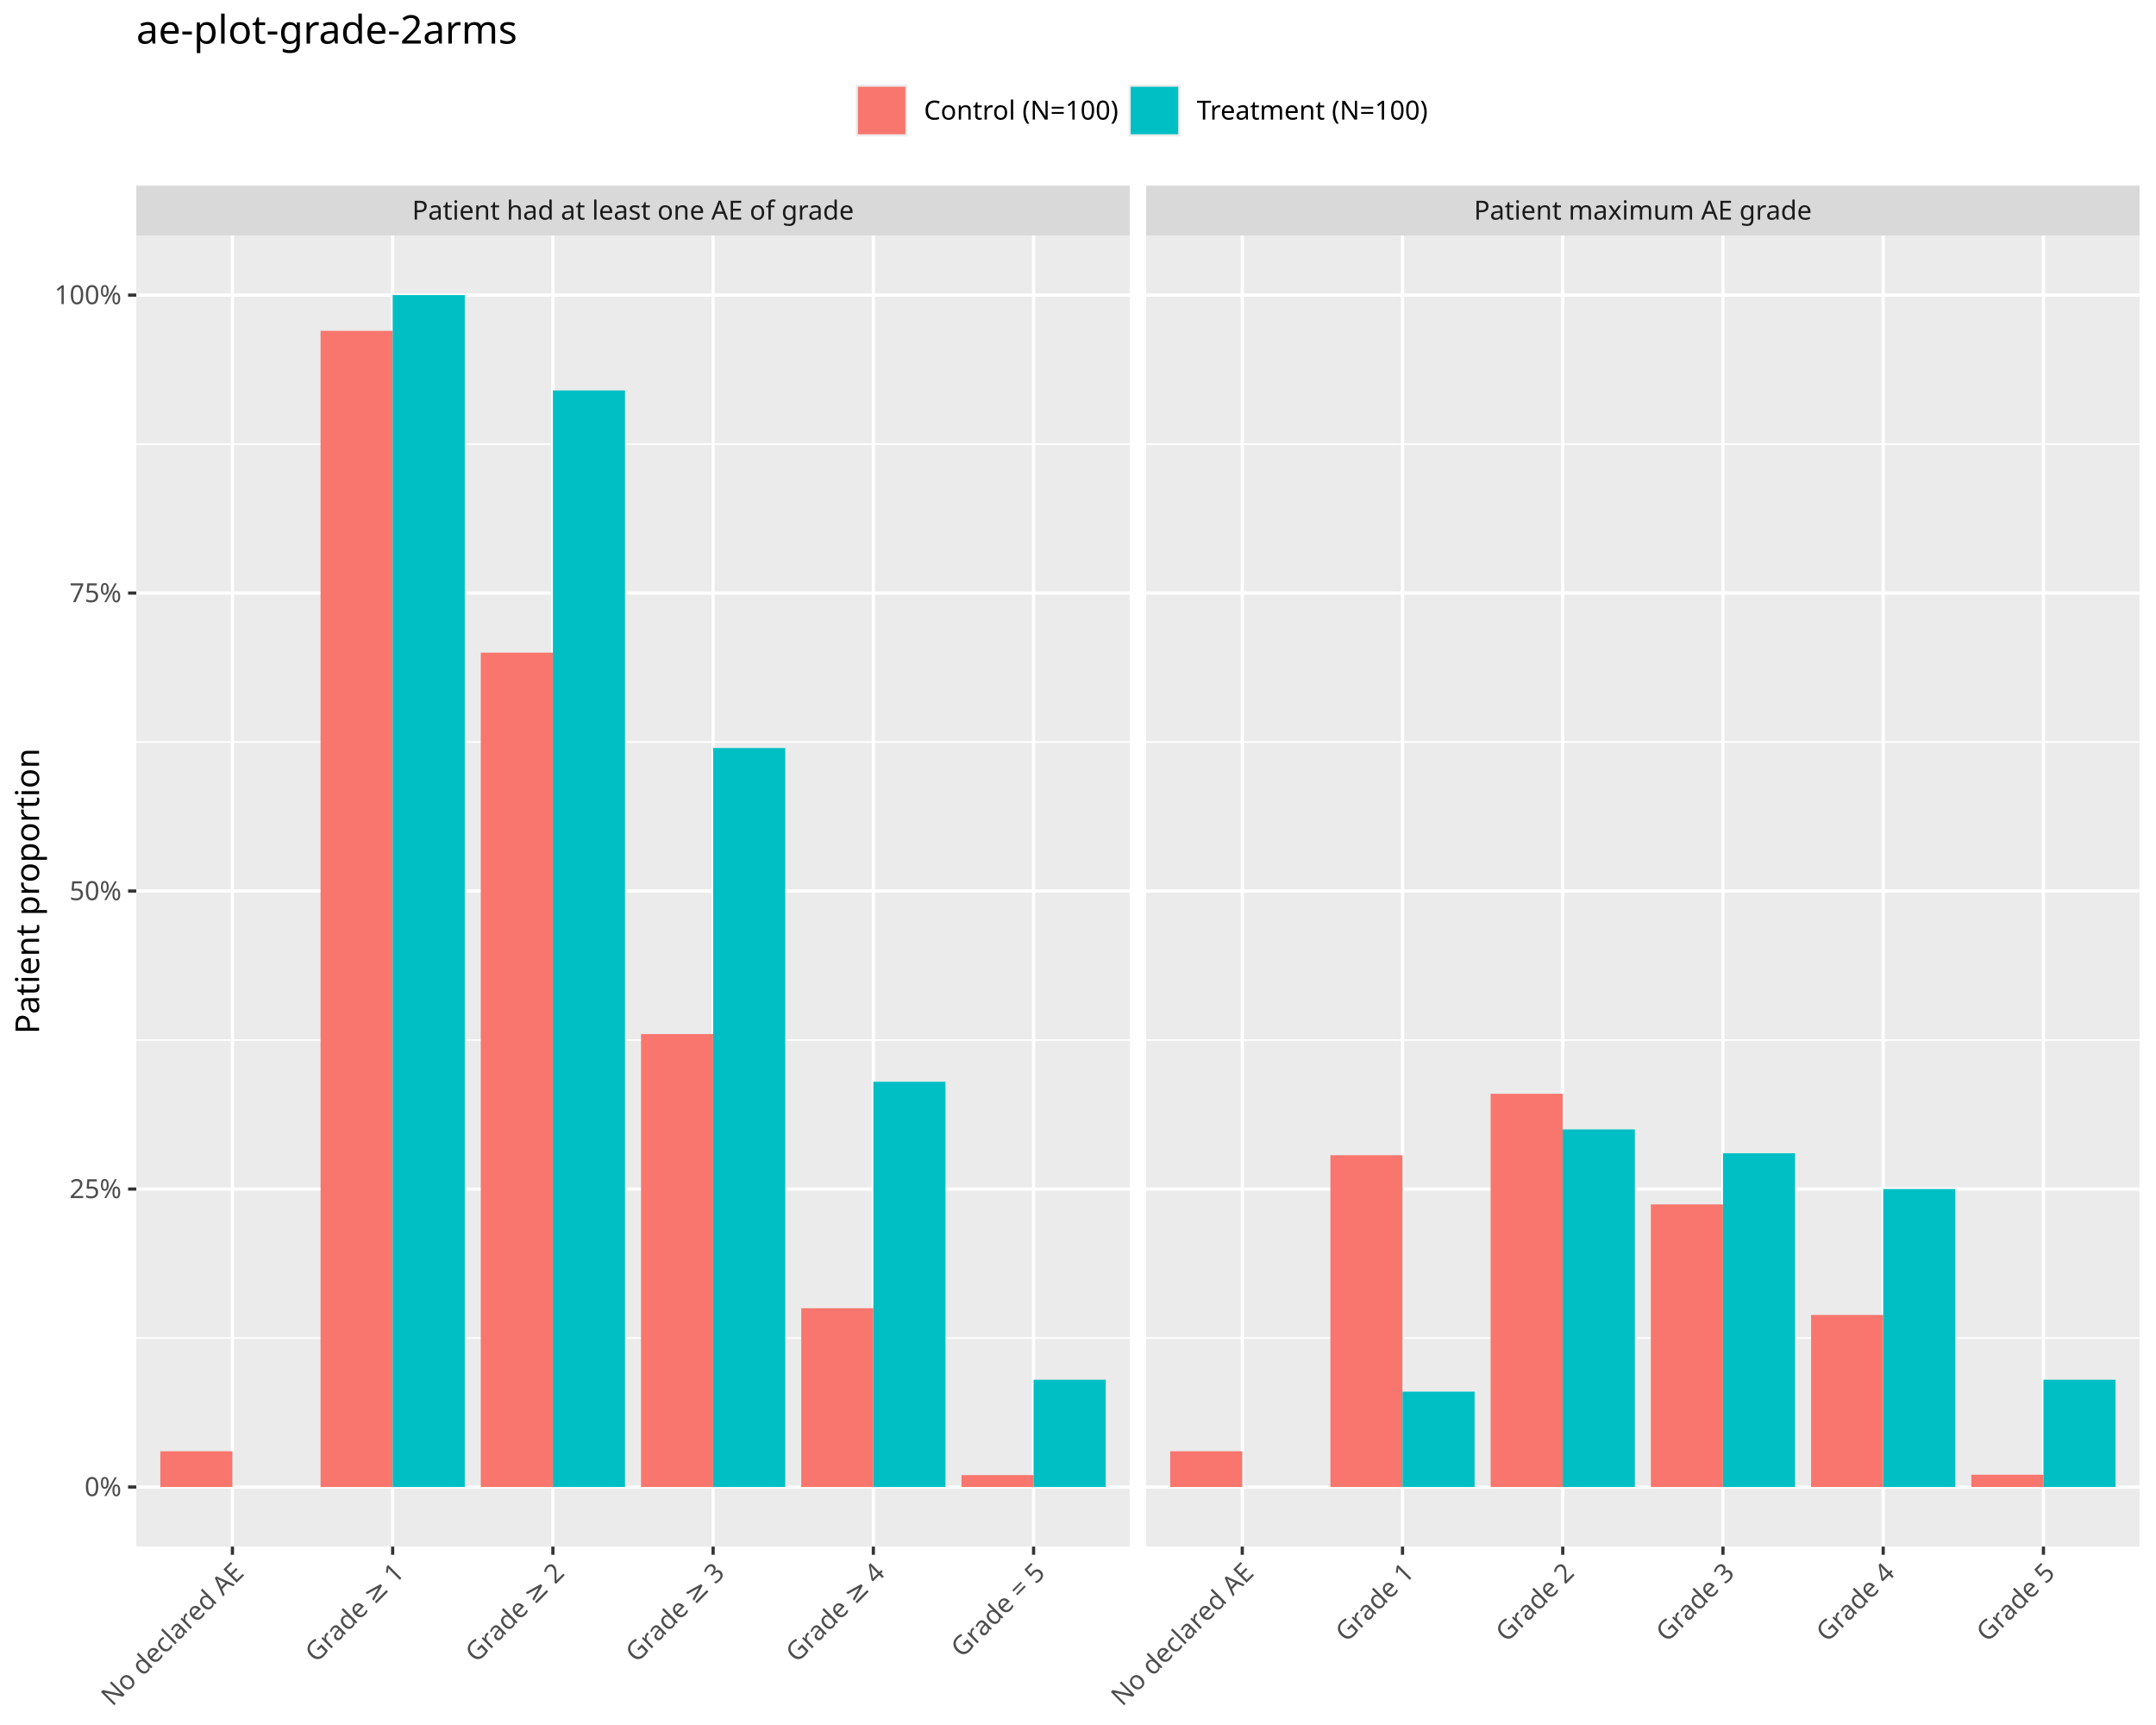
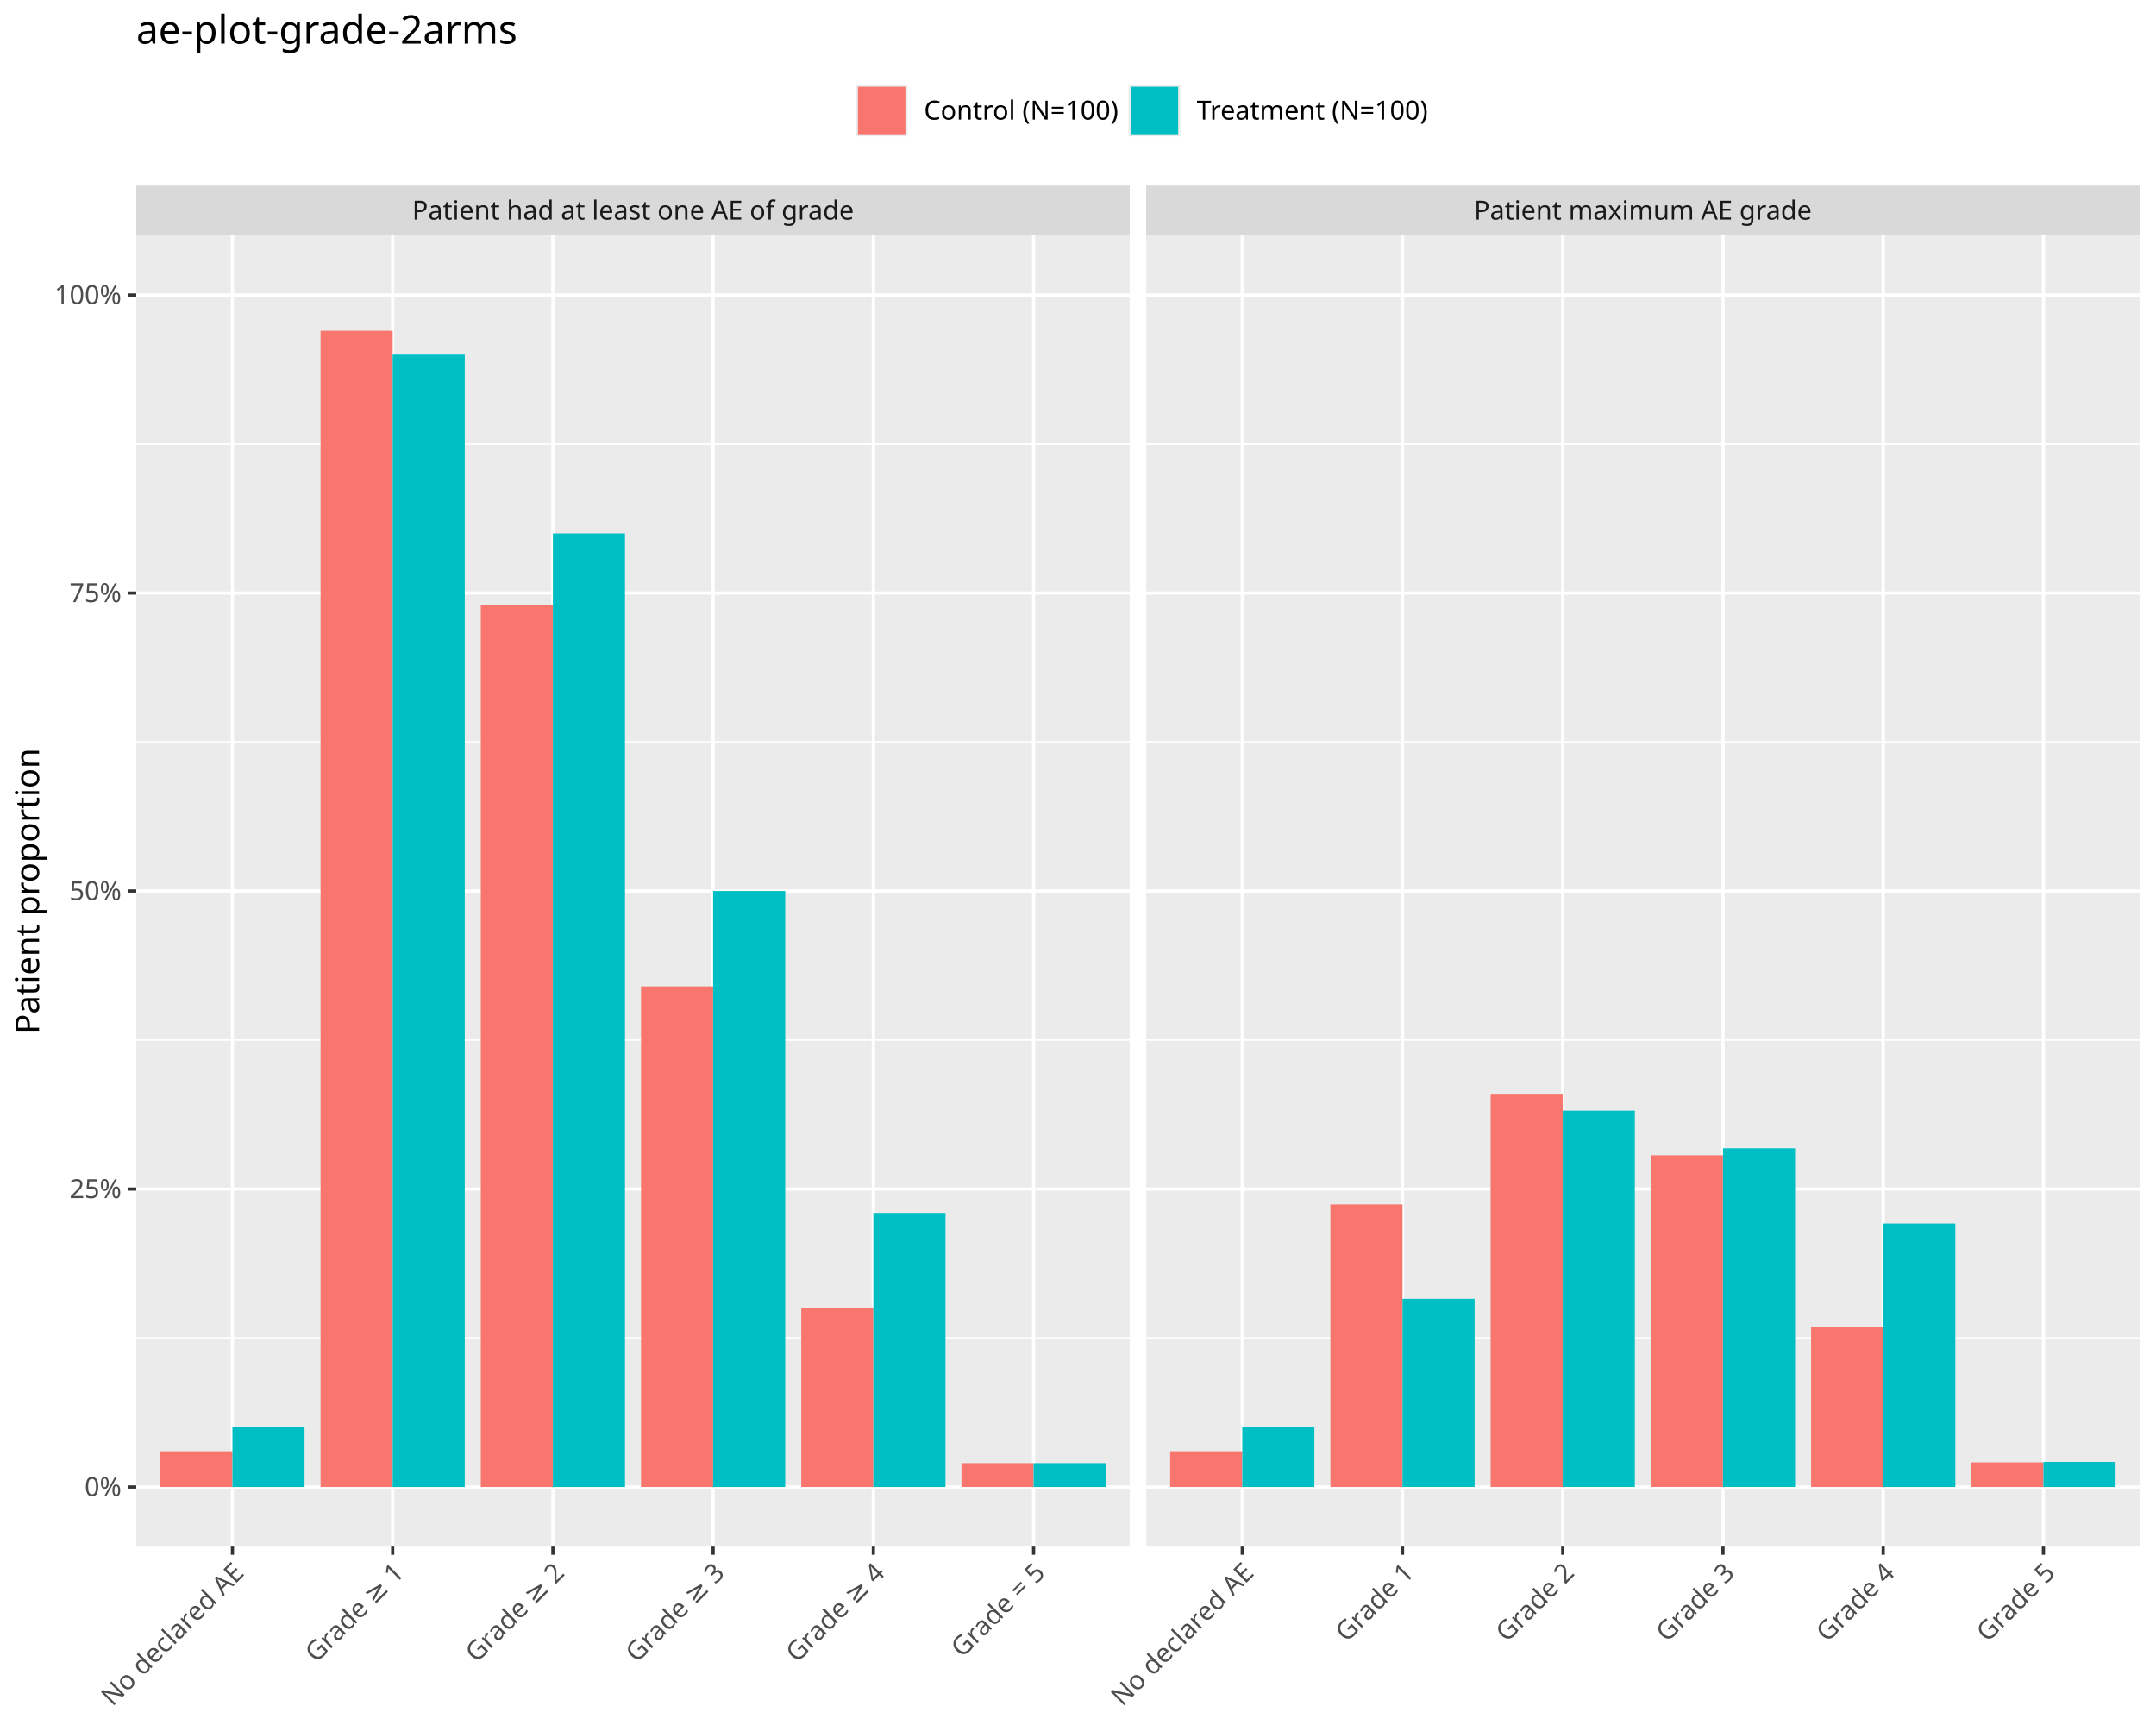
<svg xmlns="http://www.w3.org/2000/svg" class="svglite" data-engine-version="2.0" width="720.00pt" height="576.00pt" viewBox="0 0 720.00 576.00">
  <defs>
    <style type="text/css">
    .svglite line, .svglite polyline, .svglite polygon, .svglite path, .svglite rect, .svglite circle {
      fill: none;
      stroke: #000000;
      stroke-linecap: round;
      stroke-linejoin: round;
      stroke-miterlimit: 10.00;
    }
  </style>
  </defs>
  <rect width="100%" height="100%" style="stroke: none; fill: #FFFFFF;" />
  <defs>
    <clipPath id="cpMC4wMHw3MjAuMDB8MC4wMHw1NzYuMDA=">
      <rect x="0.00" y="0.00" width="720.00" height="576.00" />
    </clipPath>
  </defs>
  <g clip-path="url(#cpMC4wMHw3MjAuMDB8MC4wMHw1NzYuMDA=)">
    <rect x="0.00" y="0.00" width="720.00" height="576.00" style="stroke-width: 1.07; stroke: #FFFFFF; fill: #FFFFFF;" />
  </g>
  <defs>
    <clipPath id="cpNDUuNTF8Mzc3LjI4fDc4LjYzfDUxNi40Mw==">
      <rect x="45.51" y="78.63" width="331.76" height="437.79" />
    </clipPath>
  </defs>
  <g clip-path="url(#cpNDUuNTF8Mzc3LjI4fDc4LjYzfDUxNi40Mw==)">
    <rect x="45.51" y="78.63" width="331.76" height="437.79" style="stroke-width: 1.07; stroke: none; fill: #EBEBEB;" />
    <polyline points="45.51,446.78 377.28,446.78 " style="stroke-width: 0.53; stroke: #FFFFFF; stroke-linecap: butt;" />
    <polyline points="45.51,347.28 377.28,347.28 " style="stroke-width: 0.53; stroke: #FFFFFF; stroke-linecap: butt;" />
    <polyline points="45.51,247.78 377.28,247.78 " style="stroke-width: 0.53; stroke: #FFFFFF; stroke-linecap: butt;" />
    <polyline points="45.51,148.28 377.28,148.28 " style="stroke-width: 0.53; stroke: #FFFFFF; stroke-linecap: butt;" />
    <polyline points="45.51,496.53 377.28,496.53 " style="stroke-width: 1.07; stroke: #FFFFFF; stroke-linecap: butt;" />
    <polyline points="45.51,397.03 377.28,397.03 " style="stroke-width: 1.07; stroke: #FFFFFF; stroke-linecap: butt;" />
    <polyline points="45.51,297.53 377.28,297.53 " style="stroke-width: 1.07; stroke: #FFFFFF; stroke-linecap: butt;" />
    <polyline points="45.51,198.03 377.28,198.03 " style="stroke-width: 1.07; stroke: #FFFFFF; stroke-linecap: butt;" />
    <polyline points="45.51,98.53 377.28,98.53 " style="stroke-width: 1.07; stroke: #FFFFFF; stroke-linecap: butt;" />
    <polyline points="77.62,516.43 77.62,78.63 " style="stroke-width: 1.07; stroke: #FFFFFF; stroke-linecap: butt;" />
    <polyline points="131.13,516.43 131.13,78.63 " style="stroke-width: 1.07; stroke: #FFFFFF; stroke-linecap: butt;" />
    <polyline points="184.64,516.43 184.64,78.63 " style="stroke-width: 1.07; stroke: #FFFFFF; stroke-linecap: butt;" />
    <polyline points="238.15,516.43 238.15,78.63 " style="stroke-width: 1.07; stroke: #FFFFFF; stroke-linecap: butt;" />
    <polyline points="291.66,516.43 291.66,78.63 " style="stroke-width: 1.07; stroke: #FFFFFF; stroke-linecap: butt;" />
    <polyline points="345.17,516.43 345.17,78.63 " style="stroke-width: 1.07; stroke: #FFFFFF; stroke-linecap: butt;" />
    <rect x="53.54" y="484.59" width="24.08" height="11.94" style="stroke-width: 1.07; stroke: none; stroke-linecap: butt; stroke-linejoin: miter; fill: #F8766D;" />
-     <rect x="77.62" y="496.53" width="24.08" height="0.00" style="stroke-width: 1.07; stroke: none; stroke-linecap: butt; stroke-linejoin: miter; fill: #00BFC4;" />
+     <rect x="77.62" y="476.63" width="24.08" height="19.90" style="stroke-width: 1.07; stroke: none; stroke-linecap: butt; stroke-linejoin: miter; fill: #00BFC4;" />
    <rect x="107.05" y="110.47" width="24.08" height="386.06" style="stroke-width: 1.07; stroke: none; stroke-linecap: butt; stroke-linejoin: miter; fill: #F8766D;" />
-     <rect x="131.13" y="98.53" width="24.08" height="398.00" style="stroke-width: 1.07; stroke: none; stroke-linecap: butt; stroke-linejoin: miter; fill: #00BFC4;" />
-     <rect x="160.56" y="217.93" width="24.08" height="278.60" style="stroke-width: 1.07; stroke: none; stroke-linecap: butt; stroke-linejoin: miter; fill: #F8766D;" />
-     <rect x="184.64" y="130.37" width="24.08" height="366.16" style="stroke-width: 1.07; stroke: none; stroke-linecap: butt; stroke-linejoin: miter; fill: #00BFC4;" />
-     <rect x="214.07" y="345.29" width="24.08" height="151.24" style="stroke-width: 1.07; stroke: none; stroke-linecap: butt; stroke-linejoin: miter; fill: #F8766D;" />
-     <rect x="238.15" y="249.77" width="24.08" height="246.76" style="stroke-width: 1.07; stroke: none; stroke-linecap: butt; stroke-linejoin: miter; fill: #00BFC4;" />
+     <rect x="131.13" y="118.43" width="24.08" height="378.10" style="stroke-width: 1.07; stroke: none; stroke-linecap: butt; stroke-linejoin: miter; fill: #00BFC4;" />
+     <rect x="160.56" y="202.01" width="24.08" height="294.52" style="stroke-width: 1.07; stroke: none; stroke-linecap: butt; stroke-linejoin: miter; fill: #F8766D;" />
+     <rect x="184.64" y="178.13" width="24.08" height="318.40" style="stroke-width: 1.07; stroke: none; stroke-linecap: butt; stroke-linejoin: miter; fill: #00BFC4;" />
+     <rect x="214.07" y="329.37" width="24.08" height="167.16" style="stroke-width: 1.07; stroke: none; stroke-linecap: butt; stroke-linejoin: miter; fill: #F8766D;" />
+     <rect x="238.15" y="297.53" width="24.08" height="199.00" style="stroke-width: 1.07; stroke: none; stroke-linecap: butt; stroke-linejoin: miter; fill: #00BFC4;" />
    <rect x="267.58" y="436.83" width="24.08" height="59.70" style="stroke-width: 1.07; stroke: none; stroke-linecap: butt; stroke-linejoin: miter; fill: #F8766D;" />
-     <rect x="291.66" y="361.21" width="24.08" height="135.32" style="stroke-width: 1.07; stroke: none; stroke-linecap: butt; stroke-linejoin: miter; fill: #00BFC4;" />
-     <rect x="321.09" y="492.55" width="24.08" height="3.98" style="stroke-width: 1.07; stroke: none; stroke-linecap: butt; stroke-linejoin: miter; fill: #F8766D;" />
-     <rect x="345.17" y="460.71" width="24.08" height="35.82" style="stroke-width: 1.07; stroke: none; stroke-linecap: butt; stroke-linejoin: miter; fill: #00BFC4;" />
+     <rect x="291.66" y="404.99" width="24.08" height="91.54" style="stroke-width: 1.07; stroke: none; stroke-linecap: butt; stroke-linejoin: miter; fill: #00BFC4;" />
+     <rect x="321.09" y="488.57" width="24.08" height="7.96" style="stroke-width: 1.07; stroke: none; stroke-linecap: butt; stroke-linejoin: miter; fill: #F8766D;" />
+     <rect x="345.17" y="488.57" width="24.08" height="7.96" style="stroke-width: 1.07; stroke: none; stroke-linecap: butt; stroke-linejoin: miter; fill: #00BFC4;" />
  </g>
  <g clip-path="url(#cpMC4wMHw3MjAuMDB8MC4wMHw1NzYuMDA=)">
</g>
  <defs>
    <clipPath id="cpMzgyLjc2fDcxNC41Mnw3OC42M3w1MTYuNDM=">
      <rect x="382.76" y="78.63" width="331.76" height="437.79" />
    </clipPath>
  </defs>
  <g clip-path="url(#cpMzgyLjc2fDcxNC41Mnw3OC42M3w1MTYuNDM=)">
    <rect x="382.76" y="78.63" width="331.76" height="437.79" style="stroke-width: 1.07; stroke: none; fill: #EBEBEB;" />
    <polyline points="382.76,446.78 714.52,446.78 " style="stroke-width: 0.53; stroke: #FFFFFF; stroke-linecap: butt;" />
    <polyline points="382.76,347.28 714.52,347.28 " style="stroke-width: 0.53; stroke: #FFFFFF; stroke-linecap: butt;" />
    <polyline points="382.76,247.78 714.52,247.78 " style="stroke-width: 0.53; stroke: #FFFFFF; stroke-linecap: butt;" />
    <polyline points="382.76,148.28 714.52,148.28 " style="stroke-width: 0.53; stroke: #FFFFFF; stroke-linecap: butt;" />
    <polyline points="382.76,496.53 714.52,496.53 " style="stroke-width: 1.07; stroke: #FFFFFF; stroke-linecap: butt;" />
    <polyline points="382.76,397.03 714.52,397.03 " style="stroke-width: 1.07; stroke: #FFFFFF; stroke-linecap: butt;" />
    <polyline points="382.76,297.53 714.52,297.53 " style="stroke-width: 1.07; stroke: #FFFFFF; stroke-linecap: butt;" />
    <polyline points="382.76,198.03 714.52,198.03 " style="stroke-width: 1.07; stroke: #FFFFFF; stroke-linecap: butt;" />
    <polyline points="382.76,98.53 714.52,98.53 " style="stroke-width: 1.07; stroke: #FFFFFF; stroke-linecap: butt;" />
    <polyline points="414.86,516.43 414.86,78.63 " style="stroke-width: 1.07; stroke: #FFFFFF; stroke-linecap: butt;" />
    <polyline points="468.37,516.43 468.37,78.63 " style="stroke-width: 1.07; stroke: #FFFFFF; stroke-linecap: butt;" />
    <polyline points="521.88,516.43 521.88,78.63 " style="stroke-width: 1.07; stroke: #FFFFFF; stroke-linecap: butt;" />
    <polyline points="575.39,516.43 575.39,78.63 " style="stroke-width: 1.07; stroke: #FFFFFF; stroke-linecap: butt;" />
    <polyline points="628.90,516.43 628.90,78.63 " style="stroke-width: 1.07; stroke: #FFFFFF; stroke-linecap: butt;" />
    <polyline points="682.41,516.43 682.41,78.63 " style="stroke-width: 1.07; stroke: #FFFFFF; stroke-linecap: butt;" />
    <rect x="390.78" y="484.59" width="24.08" height="11.94" style="stroke-width: 1.07; stroke: none; stroke-linecap: butt; stroke-linejoin: miter; fill: #F8766D;" />
-     <rect x="414.86" y="496.53" width="24.08" height="0.00" style="stroke-width: 1.07; stroke: none; stroke-linecap: butt; stroke-linejoin: miter; fill: #00BFC4;" />
-     <rect x="444.29" y="385.74" width="24.08" height="110.78" style="stroke-width: 1.07; stroke: none; stroke-linecap: butt; stroke-linejoin: miter; fill: #F8766D;" />
-     <rect x="468.37" y="464.69" width="24.08" height="31.84" style="stroke-width: 1.07; stroke: none; stroke-linecap: butt; stroke-linejoin: miter; fill: #00BFC4;" />
+     <rect x="414.86" y="476.63" width="24.08" height="19.90" style="stroke-width: 1.07; stroke: none; stroke-linecap: butt; stroke-linejoin: miter; fill: #00BFC4;" />
+     <rect x="444.29" y="402.16" width="24.08" height="94.37" style="stroke-width: 1.07; stroke: none; stroke-linecap: butt; stroke-linejoin: miter; fill: #F8766D;" />
+     <rect x="468.37" y="433.68" width="24.08" height="62.84" style="stroke-width: 1.07; stroke: none; stroke-linecap: butt; stroke-linejoin: miter; fill: #00BFC4;" />
    <rect x="497.80" y="365.23" width="24.08" height="131.30" style="stroke-width: 1.07; stroke: none; stroke-linecap: butt; stroke-linejoin: miter; fill: #F8766D;" />
-     <rect x="521.88" y="377.13" width="24.08" height="119.40" style="stroke-width: 1.07; stroke: none; stroke-linecap: butt; stroke-linejoin: miter; fill: #00BFC4;" />
-     <rect x="551.31" y="402.16" width="24.08" height="94.37" style="stroke-width: 1.07; stroke: none; stroke-linecap: butt; stroke-linejoin: miter; fill: #F8766D;" />
-     <rect x="575.39" y="385.09" width="24.08" height="111.44" style="stroke-width: 1.07; stroke: none; stroke-linecap: butt; stroke-linejoin: miter; fill: #00BFC4;" />
-     <rect x="604.82" y="439.08" width="24.08" height="57.44" style="stroke-width: 1.07; stroke: none; stroke-linecap: butt; stroke-linejoin: miter; fill: #F8766D;" />
-     <rect x="628.90" y="397.03" width="24.08" height="99.50" style="stroke-width: 1.07; stroke: none; stroke-linecap: butt; stroke-linejoin: miter; fill: #00BFC4;" />
-     <rect x="658.33" y="492.42" width="24.08" height="4.10" style="stroke-width: 1.07; stroke: none; stroke-linecap: butt; stroke-linejoin: miter; fill: #F8766D;" />
-     <rect x="682.41" y="460.71" width="24.08" height="35.82" style="stroke-width: 1.07; stroke: none; stroke-linecap: butt; stroke-linejoin: miter; fill: #00BFC4;" />
+     <rect x="521.88" y="370.84" width="24.08" height="125.68" style="stroke-width: 1.07; stroke: none; stroke-linecap: butt; stroke-linejoin: miter; fill: #00BFC4;" />
+     <rect x="551.31" y="385.74" width="24.08" height="110.78" style="stroke-width: 1.07; stroke: none; stroke-linecap: butt; stroke-linejoin: miter; fill: #F8766D;" />
+     <rect x="575.39" y="383.41" width="24.08" height="113.11" style="stroke-width: 1.07; stroke: none; stroke-linecap: butt; stroke-linejoin: miter; fill: #00BFC4;" />
+     <rect x="604.82" y="443.19" width="24.08" height="53.34" style="stroke-width: 1.07; stroke: none; stroke-linecap: butt; stroke-linejoin: miter; fill: #F8766D;" />
+     <rect x="628.90" y="408.55" width="24.08" height="87.98" style="stroke-width: 1.07; stroke: none; stroke-linecap: butt; stroke-linejoin: miter; fill: #00BFC4;" />
+     <rect x="658.33" y="488.32" width="24.08" height="8.21" style="stroke-width: 1.07; stroke: none; stroke-linecap: butt; stroke-linejoin: miter; fill: #F8766D;" />
+     <rect x="682.41" y="488.15" width="24.08" height="8.38" style="stroke-width: 1.07; stroke: none; stroke-linecap: butt; stroke-linejoin: miter; fill: #00BFC4;" />
  </g>
  <g clip-path="url(#cpMC4wMHw3MjAuMDB8MC4wMHw1NzYuMDA=)">
</g>
  <defs>
    <clipPath id="cpNDUuNTF8Mzc3LjI4fDYxLjk4fDc4LjYz">
      <rect x="45.51" y="61.98" width="331.76" height="16.65" />
    </clipPath>
  </defs>
  <g clip-path="url(#cpNDUuNTF8Mzc3LjI4fDYxLjk4fDc4LjYz)">
    <rect x="45.51" y="61.98" width="331.76" height="16.65" style="stroke-width: 1.07; stroke: none; fill: #D9D9D9;" />
    <text x="211.40" y="73.33" text-anchor="middle" style="font-size: 8.80px; fill: #1A1A1A; font-family: sans;" textLength="141.40px" lengthAdjust="spacingAndGlyphs">Patient had at least one AE of grade</text>
  </g>
  <g clip-path="url(#cpMC4wMHw3MjAuMDB8MC4wMHw1NzYuMDA=)">
</g>
  <defs>
    <clipPath id="cpMzgyLjc2fDcxNC41Mnw2MS45OHw3OC42Mw==">
      <rect x="382.76" y="61.98" width="331.76" height="16.65" />
    </clipPath>
  </defs>
  <g clip-path="url(#cpMzgyLjc2fDcxNC41Mnw2MS45OHw3OC42Mw==)">
    <rect x="382.76" y="61.98" width="331.76" height="16.65" style="stroke-width: 1.07; stroke: none; fill: #D9D9D9;" />
    <text x="548.64" y="73.33" text-anchor="middle" style="font-size: 8.80px; fill: #1A1A1A; font-family: sans;" textLength="107.13px" lengthAdjust="spacingAndGlyphs">Patient maximum AE grade</text>
  </g>
  <g clip-path="url(#cpMC4wMHw3MjAuMDB8MC4wMHw1NzYuMDA=)">
    <polyline points="77.62,519.17 77.62,516.43 " style="stroke-width: 1.07; stroke: #333333; stroke-linecap: butt;" />
    <polyline points="131.13,519.17 131.13,516.43 " style="stroke-width: 1.07; stroke: #333333; stroke-linecap: butt;" />
    <polyline points="184.64,519.17 184.64,516.43 " style="stroke-width: 1.07; stroke: #333333; stroke-linecap: butt;" />
    <polyline points="238.15,519.17 238.15,516.43 " style="stroke-width: 1.07; stroke: #333333; stroke-linecap: butt;" />
    <polyline points="291.66,519.17 291.66,516.43 " style="stroke-width: 1.07; stroke: #333333; stroke-linecap: butt;" />
    <polyline points="345.17,519.17 345.17,516.43 " style="stroke-width: 1.07; stroke: #333333; stroke-linecap: butt;" />
    <text transform="translate(81.90,525.64) rotate(-45)" text-anchor="end" style="font-size: 8.80px; fill: #4D4D4D; font-family: sans;" textLength="61.64px" lengthAdjust="spacingAndGlyphs">No declared AE</text>
    <text transform="translate(135.41,525.64) rotate(-45)" text-anchor="end" style="font-size: 8.80px; fill: #4D4D4D; font-family: sans;" textLength="39.08px" lengthAdjust="spacingAndGlyphs">Grade ≥ 1</text>
    <text transform="translate(188.92,525.64) rotate(-45)" text-anchor="end" style="font-size: 8.80px; fill: #4D4D4D; font-family: sans;" textLength="39.08px" lengthAdjust="spacingAndGlyphs">Grade ≥ 2</text>
    <text transform="translate(242.43,525.64) rotate(-45)" text-anchor="end" style="font-size: 8.80px; fill: #4D4D4D; font-family: sans;" textLength="39.08px" lengthAdjust="spacingAndGlyphs">Grade ≥ 3</text>
    <text transform="translate(295.94,525.64) rotate(-45)" text-anchor="end" style="font-size: 8.80px; fill: #4D4D4D; font-family: sans;" textLength="39.08px" lengthAdjust="spacingAndGlyphs">Grade ≥ 4</text>
    <text transform="translate(349.45,525.64) rotate(-45)" text-anchor="end" style="font-size: 8.80px; fill: #4D4D4D; font-family: sans;" textLength="39.39px" lengthAdjust="spacingAndGlyphs">Grade = 5</text>
    <polyline points="414.86,519.17 414.86,516.43 " style="stroke-width: 1.07; stroke: #333333; stroke-linecap: butt;" />
    <polyline points="468.37,519.17 468.37,516.43 " style="stroke-width: 1.07; stroke: #333333; stroke-linecap: butt;" />
    <polyline points="521.88,519.17 521.88,516.43 " style="stroke-width: 1.07; stroke: #333333; stroke-linecap: butt;" />
    <polyline points="575.39,519.17 575.39,516.43 " style="stroke-width: 1.07; stroke: #333333; stroke-linecap: butt;" />
    <polyline points="628.90,519.17 628.90,516.43 " style="stroke-width: 1.07; stroke: #333333; stroke-linecap: butt;" />
    <polyline points="682.41,519.17 682.41,516.43 " style="stroke-width: 1.07; stroke: #333333; stroke-linecap: butt;" />
    <text transform="translate(419.15,525.64) rotate(-45)" text-anchor="end" style="font-size: 8.80px; fill: #4D4D4D; font-family: sans;" textLength="61.64px" lengthAdjust="spacingAndGlyphs">No declared AE</text>
    <text transform="translate(472.66,525.64) rotate(-45)" text-anchor="end" style="font-size: 8.80px; fill: #4D4D4D; font-family: sans;" textLength="31.80px" lengthAdjust="spacingAndGlyphs">Grade 1</text>
    <text transform="translate(526.17,525.64) rotate(-45)" text-anchor="end" style="font-size: 8.80px; fill: #4D4D4D; font-family: sans;" textLength="31.80px" lengthAdjust="spacingAndGlyphs">Grade 2</text>
    <text transform="translate(579.68,525.64) rotate(-45)" text-anchor="end" style="font-size: 8.80px; fill: #4D4D4D; font-family: sans;" textLength="31.80px" lengthAdjust="spacingAndGlyphs">Grade 3</text>
    <text transform="translate(633.19,525.64) rotate(-45)" text-anchor="end" style="font-size: 8.80px; fill: #4D4D4D; font-family: sans;" textLength="31.80px" lengthAdjust="spacingAndGlyphs">Grade 4</text>
    <text transform="translate(686.70,525.64) rotate(-45)" text-anchor="end" style="font-size: 8.80px; fill: #4D4D4D; font-family: sans;" textLength="31.80px" lengthAdjust="spacingAndGlyphs">Grade 5</text>
    <text x="40.58" y="499.55" text-anchor="end" style="font-size: 8.80px; fill: #4D4D4D; font-family: sans;" textLength="12.72px" lengthAdjust="spacingAndGlyphs">0%</text>
    <text x="40.58" y="400.06" text-anchor="end" style="font-size: 8.80px; fill: #4D4D4D; font-family: sans;" textLength="17.61px" lengthAdjust="spacingAndGlyphs">25%</text>
    <text x="40.58" y="300.56" text-anchor="end" style="font-size: 8.80px; fill: #4D4D4D; font-family: sans;" textLength="17.61px" lengthAdjust="spacingAndGlyphs">50%</text>
    <text x="40.58" y="201.06" text-anchor="end" style="font-size: 8.80px; fill: #4D4D4D; font-family: sans;" textLength="17.61px" lengthAdjust="spacingAndGlyphs">75%</text>
    <text x="40.58" y="101.56" text-anchor="end" style="font-size: 8.80px; fill: #4D4D4D; font-family: sans;" textLength="22.51px" lengthAdjust="spacingAndGlyphs">100%</text>
    <polyline points="42.77,496.53 45.51,496.53 " style="stroke-width: 1.07; stroke: #333333; stroke-linecap: butt;" />
    <polyline points="42.77,397.03 45.51,397.03 " style="stroke-width: 1.07; stroke: #333333; stroke-linecap: butt;" />
    <polyline points="42.77,297.53 45.51,297.53 " style="stroke-width: 1.07; stroke: #333333; stroke-linecap: butt;" />
    <polyline points="42.77,198.03 45.51,198.03 " style="stroke-width: 1.07; stroke: #333333; stroke-linecap: butt;" />
    <polyline points="42.77,98.53 45.51,98.53 " style="stroke-width: 1.07; stroke: #333333; stroke-linecap: butt;" />
    <text transform="translate(13.05,297.53) rotate(-90)" text-anchor="middle" style="font-size: 11.00px; font-family: sans;" textLength="86.84px" lengthAdjust="spacingAndGlyphs">Patient proportion</text>
    <rect x="280.31" y="22.78" width="199.41" height="28.24" style="stroke-width: 1.07; stroke: none; fill: #FFFFFF;" />
    <rect x="285.79" y="28.26" width="17.28" height="17.28" style="stroke-width: 1.07; stroke: none; fill: #EBEBEB;" />
    <rect x="286.50" y="28.97" width="15.86" height="15.86" style="stroke-width: 1.07; stroke: none; stroke-linecap: butt; stroke-linejoin: miter; fill: #F8766D;" />
    <rect x="376.89" y="28.26" width="17.28" height="17.28" style="stroke-width: 1.07; stroke: none; fill: #EBEBEB;" />
    <rect x="377.60" y="28.97" width="15.86" height="15.86" style="stroke-width: 1.07; stroke: none; stroke-linecap: butt; stroke-linejoin: miter; fill: #00BFC4;" />
    <text x="308.55" y="39.93" style="font-size: 8.80px; font-family: sans;" textLength="62.86px" lengthAdjust="spacingAndGlyphs">Control (N=100)</text>
    <text x="399.65" y="39.93" style="font-size: 8.80px; font-family: sans;" textLength="74.60px" lengthAdjust="spacingAndGlyphs">Treatment (N=100)</text>
    <text x="45.51" y="14.56" style="font-size: 13.20px; font-family: sans;" textLength="119.60px" lengthAdjust="spacingAndGlyphs">ae-plot-grade-2arms</text>
  </g>
</svg>
